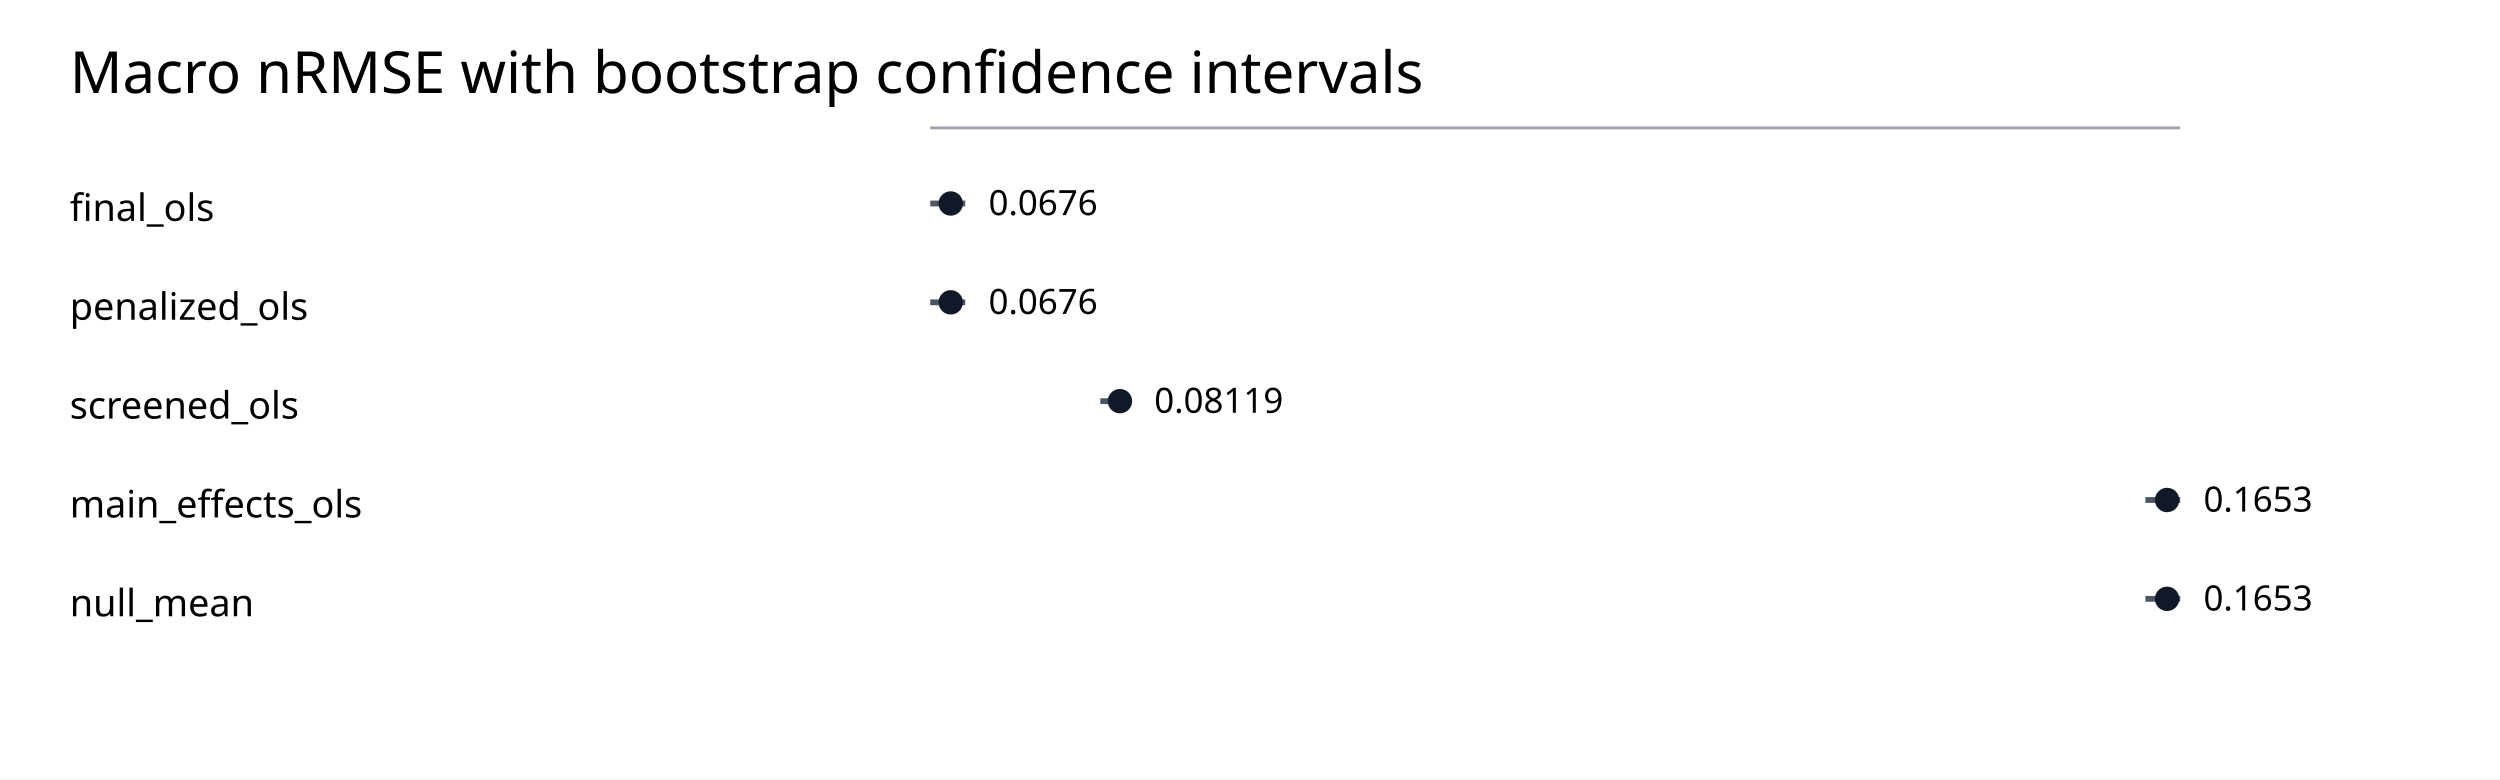
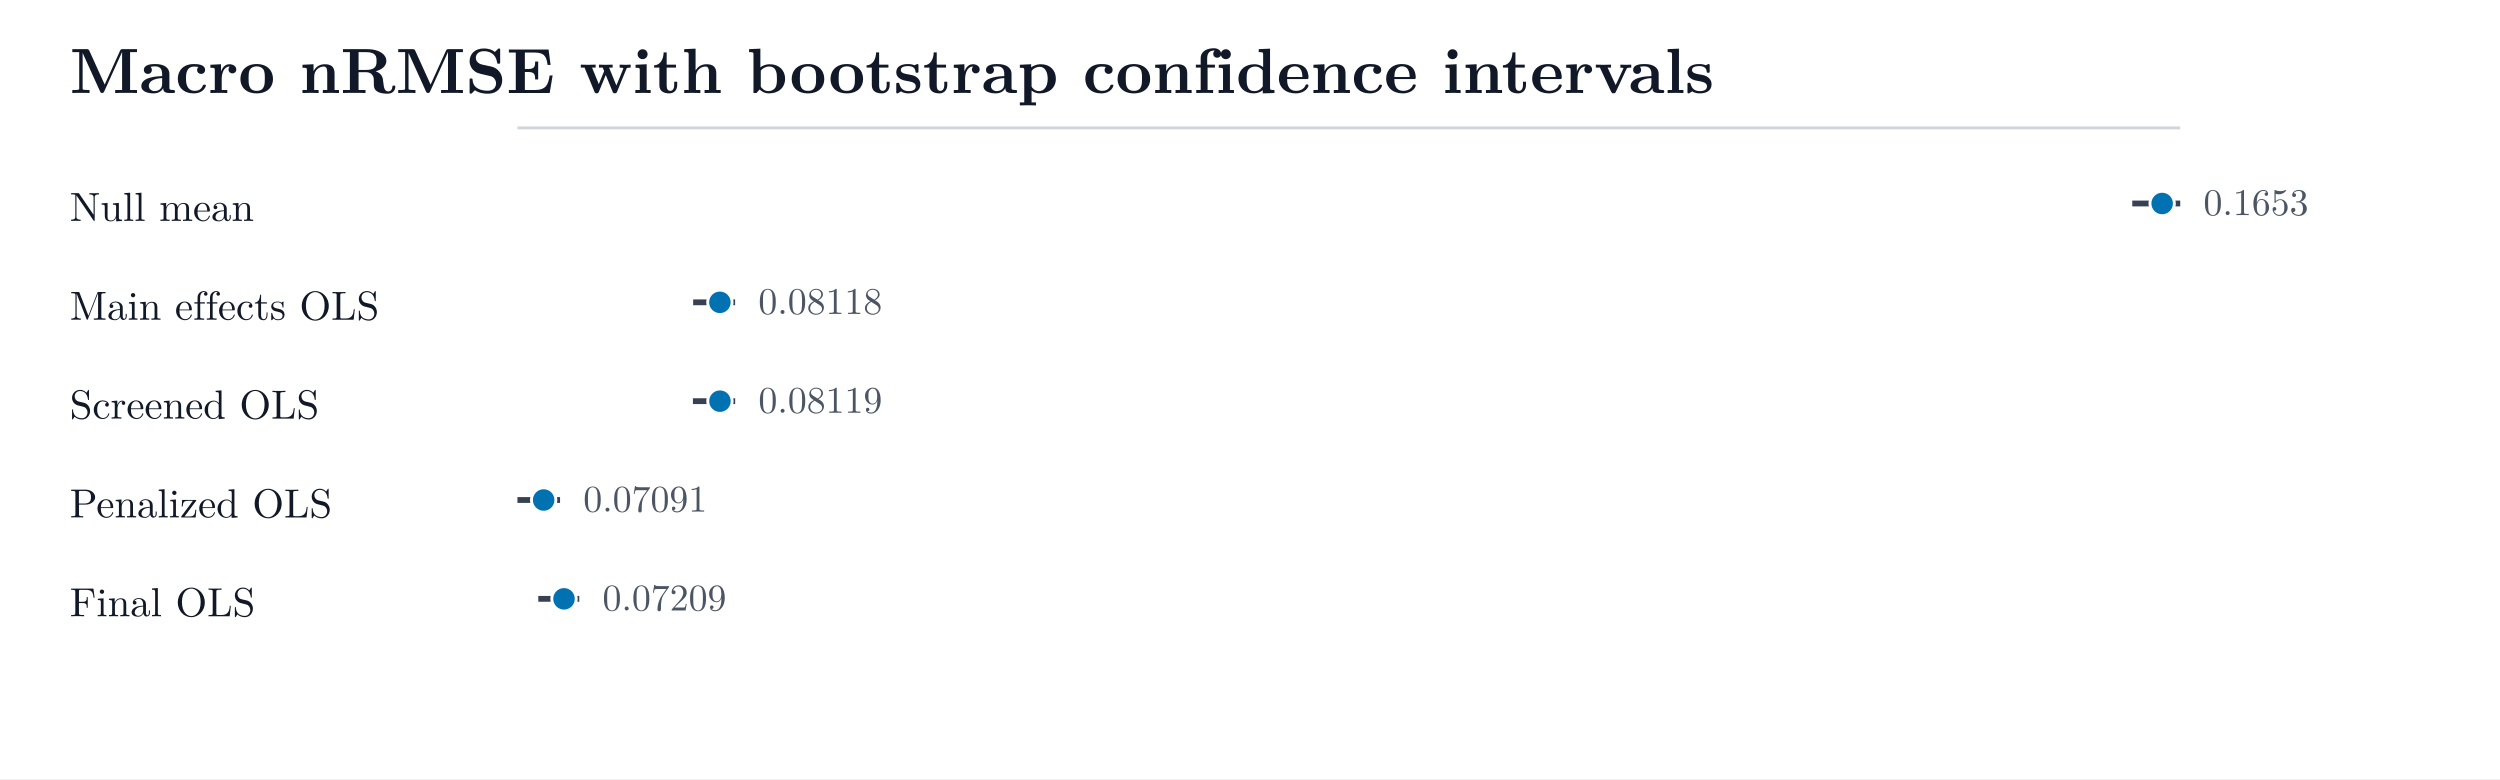
<svg xmlns="http://www.w3.org/2000/svg" width="860" height="268" viewBox="0 0 860 268">
-   <rect width="100%" height="100%" fill="white" />
-   <text x="24" y="32" font-family="sans-serif" font-size="20">Macro nRMSE with bootstrap confidence intervals</text>
-   <line x1="320" y1="44" x2="750" y2="44" stroke="#9ca3af" stroke-width="1" />
-   <text x="24" y="76" font-family="sans-serif" font-size="13">final_ols</text>
-   <line x1="320.00" y1="70" x2="332.06" y2="70" stroke="#4b5563" stroke-width="2" />
-   <circle cx="327.05" cy="70" r="4.2" fill="#111827" />
-   <text x="340.06" y="74" font-family="sans-serif" font-size="12">0.0676</text>
-   <text x="24" y="110" font-family="sans-serif" font-size="13">penalized_ols</text>
-   <line x1="320.00" y1="104" x2="332.06" y2="104" stroke="#4b5563" stroke-width="2" />
-   <circle cx="327.05" cy="104" r="4.2" fill="#111827" />
-   <text x="340.06" y="108" font-family="sans-serif" font-size="12">0.0676</text>
-   <text x="24" y="144" font-family="sans-serif" font-size="13">screened_ols</text>
-   <line x1="378.50" y1="138" x2="389.06" y2="138" stroke="#4b5563" stroke-width="2" />
-   <circle cx="385.26" cy="138" r="4.2" fill="#111827" />
-   <text x="397.06" y="142" font-family="sans-serif" font-size="12">0.08119</text>
-   <text x="24" y="178" font-family="sans-serif" font-size="13">main_effects_ols</text>
-   <line x1="738.02" y1="172" x2="750.00" y2="172" stroke="#4b5563" stroke-width="2" />
-   <circle cx="745.48" cy="172" r="4.2" fill="#111827" />
-   <text x="758.00" y="176" font-family="sans-serif" font-size="12">0.1653</text>
-   <text x="24" y="212" font-family="sans-serif" font-size="13">null_mean</text>
-   <line x1="738.02" y1="206" x2="750.00" y2="206" stroke="#4b5563" stroke-width="2" />
-   <circle cx="745.48" cy="206" r="4.2" fill="#111827" />
-   <text x="758.00" y="210" font-family="sans-serif" font-size="12">0.1653</text>
+   <rect width="100%" height="100%" fill="#ffffff" />
+   <text x="24" y="32" font-family="'CMU Serif', 'Computer Modern', 'Latin Modern Roman', Georgia, serif" font-size="22" fill="#111827" font-weight="bold">Macro nRMSE with bootstrap confidence intervals</text>
+   <line x1="178" y1="44" x2="750" y2="44" stroke="#d1d5db" stroke-width="1" />
+   <text x="24" y="76" font-family="'CMU Serif', 'Computer Modern', 'Latin Modern Roman', Georgia, serif" font-size="14" fill="#111827">Null mean</text>
+   <line x1="733.50" y1="70" x2="750.00" y2="70" stroke="#374151" stroke-width="2" />
+   <circle cx="743.78" cy="70" r="4.2" fill="#0072B2" stroke="#ffffff" stroke-width="1" />
+   <text x="758.00" y="74" font-family="'CMU Serif', 'Computer Modern', 'Latin Modern Roman', Georgia, serif" font-size="13" fill="#4b5563">0.1653</text>
+   <text x="24" y="110" font-family="'CMU Serif', 'Computer Modern', 'Latin Modern Roman', Georgia, serif" font-size="14" fill="#111827">Main effects OLS</text>
+   <line x1="238.45" y1="104" x2="252.88" y2="104" stroke="#374151" stroke-width="2" />
+   <circle cx="247.64" cy="104" r="4.2" fill="#0072B2" stroke="#ffffff" stroke-width="1" />
+   <text x="260.88" y="108" font-family="'CMU Serif', 'Computer Modern', 'Latin Modern Roman', Georgia, serif" font-size="13" fill="#4b5563">0.08118</text>
+   <text x="24" y="144" font-family="'CMU Serif', 'Computer Modern', 'Latin Modern Roman', Georgia, serif" font-size="14" fill="#111827">Screened OLS</text>
+   <line x1="238.36" y1="138" x2="252.90" y2="138" stroke="#374151" stroke-width="2" />
+   <circle cx="247.66" cy="138" r="4.2" fill="#0072B2" stroke="#ffffff" stroke-width="1" />
+   <text x="260.90" y="142" font-family="'CMU Serif', 'Computer Modern', 'Latin Modern Roman', Georgia, serif" font-size="13" fill="#4b5563">0.08119</text>
+   <text x="24" y="178" font-family="'CMU Serif', 'Computer Modern', 'Latin Modern Roman', Georgia, serif" font-size="14" fill="#111827">Penalized OLS</text>
+   <line x1="178.00" y1="172" x2="192.66" y2="172" stroke="#374151" stroke-width="2" />
+   <circle cx="187.02" cy="172" r="4.2" fill="#0072B2" stroke="#ffffff" stroke-width="1" />
+   <text x="200.66" y="176" font-family="'CMU Serif', 'Computer Modern', 'Latin Modern Roman', Georgia, serif" font-size="13" fill="#4b5563">0.07091</text>
+   <text x="24" y="212" font-family="'CMU Serif', 'Computer Modern', 'Latin Modern Roman', Georgia, serif" font-size="14" fill="#111827">Final OLS</text>
+   <line x1="185.17" y1="206" x2="199.27" y2="206" stroke="#374151" stroke-width="2" />
+   <circle cx="194.02" cy="206" r="4.2" fill="#0072B2" stroke="#ffffff" stroke-width="1" />
+   <text x="207.27" y="210" font-family="'CMU Serif', 'Computer Modern', 'Latin Modern Roman', Georgia, serif" font-size="13" fill="#4b5563">0.07209</text>
</svg>
